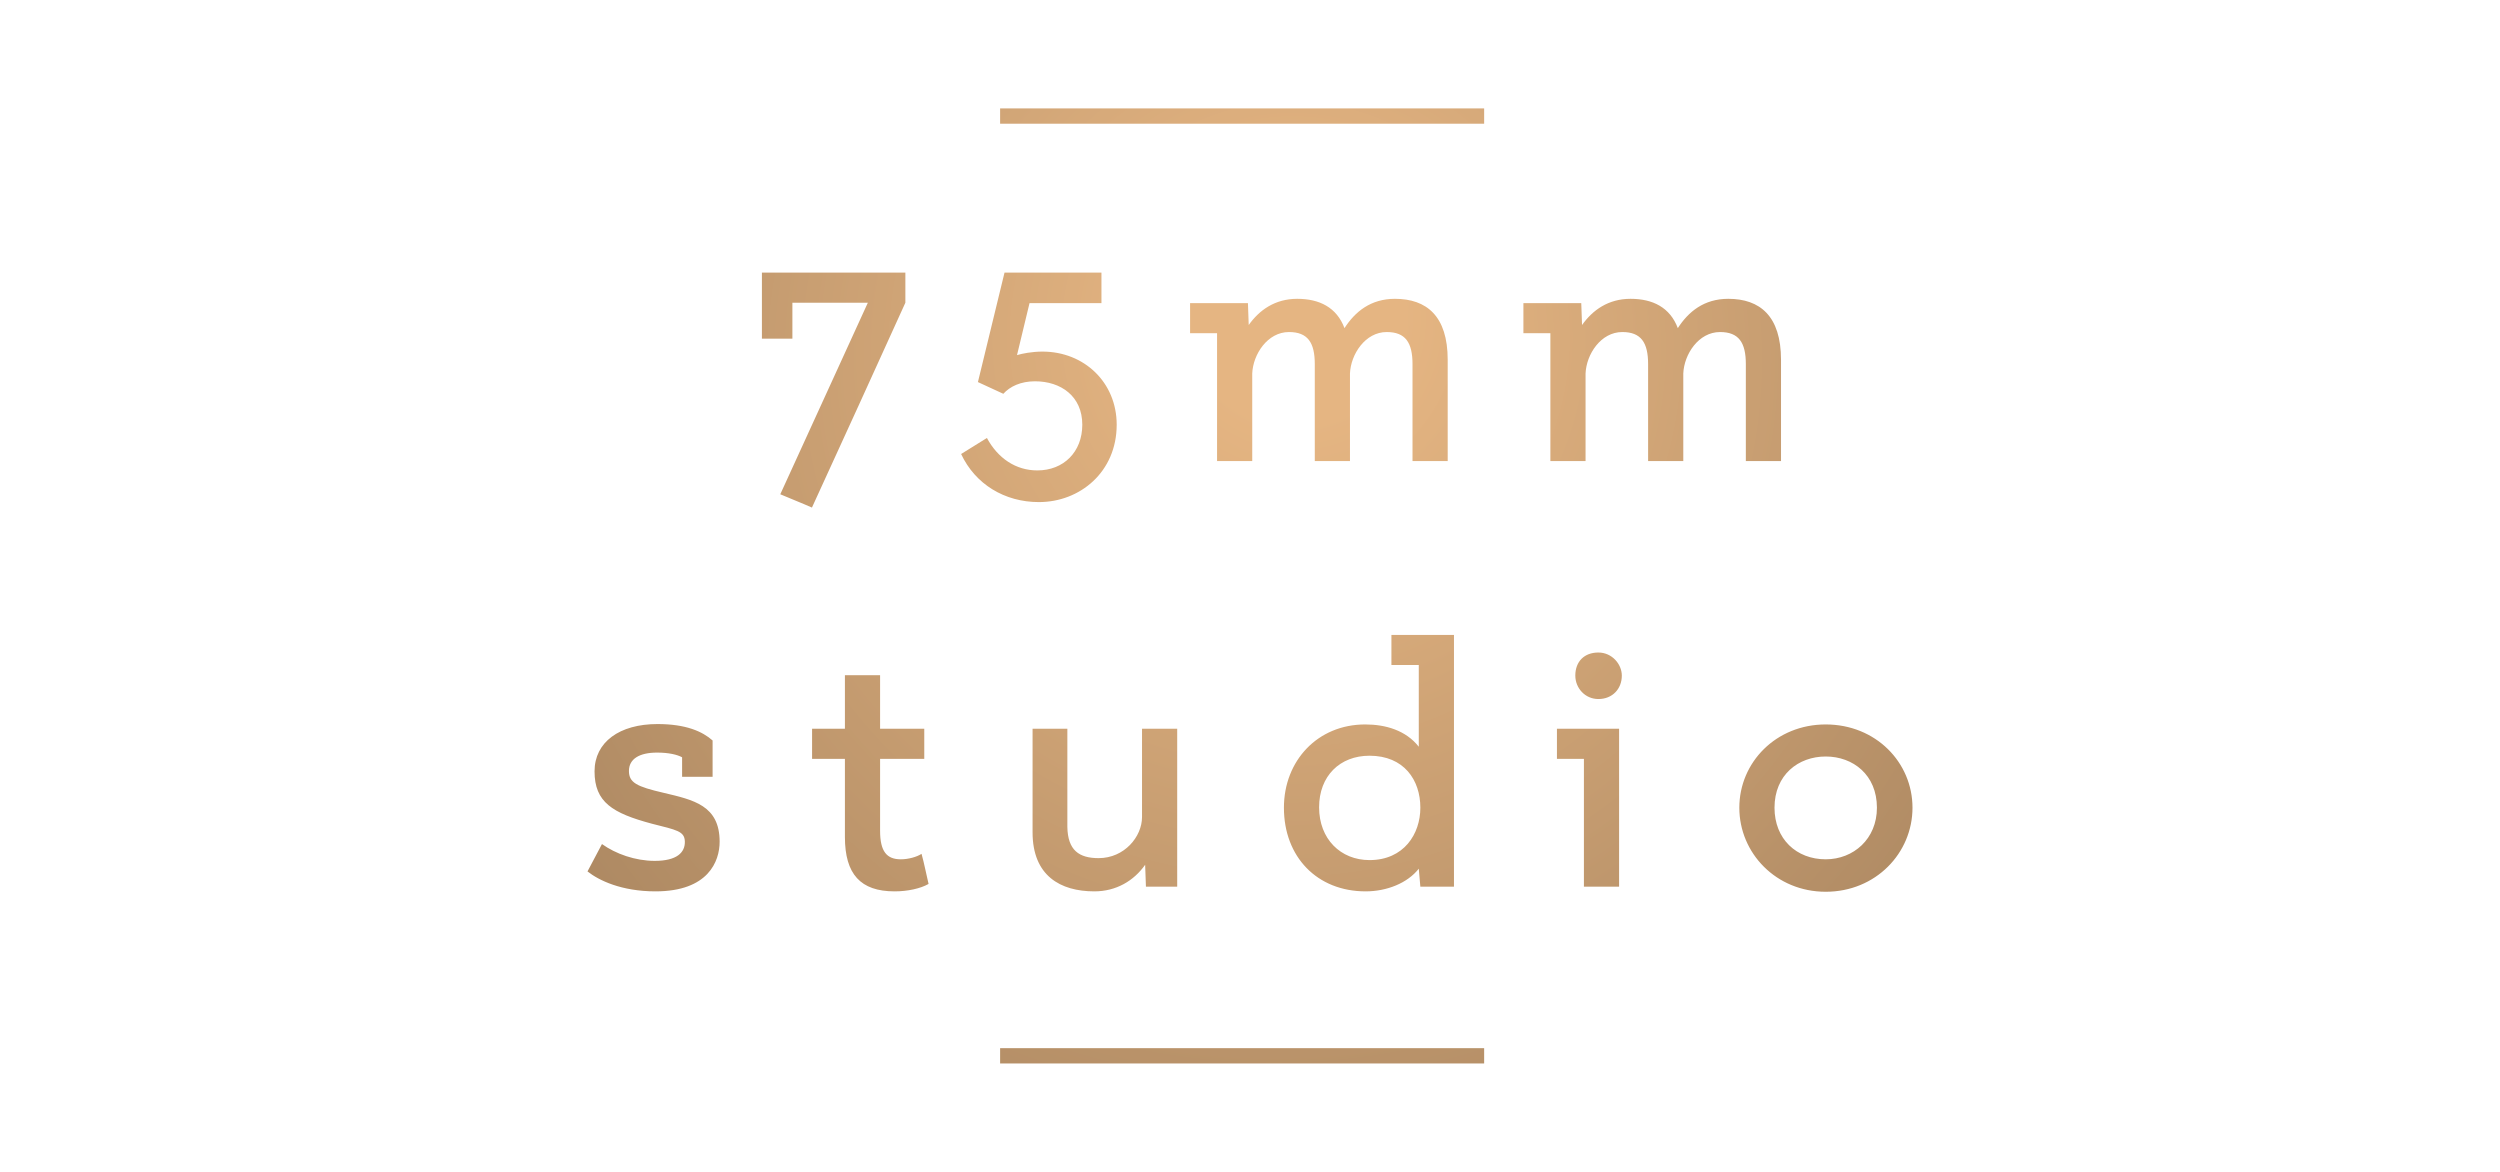
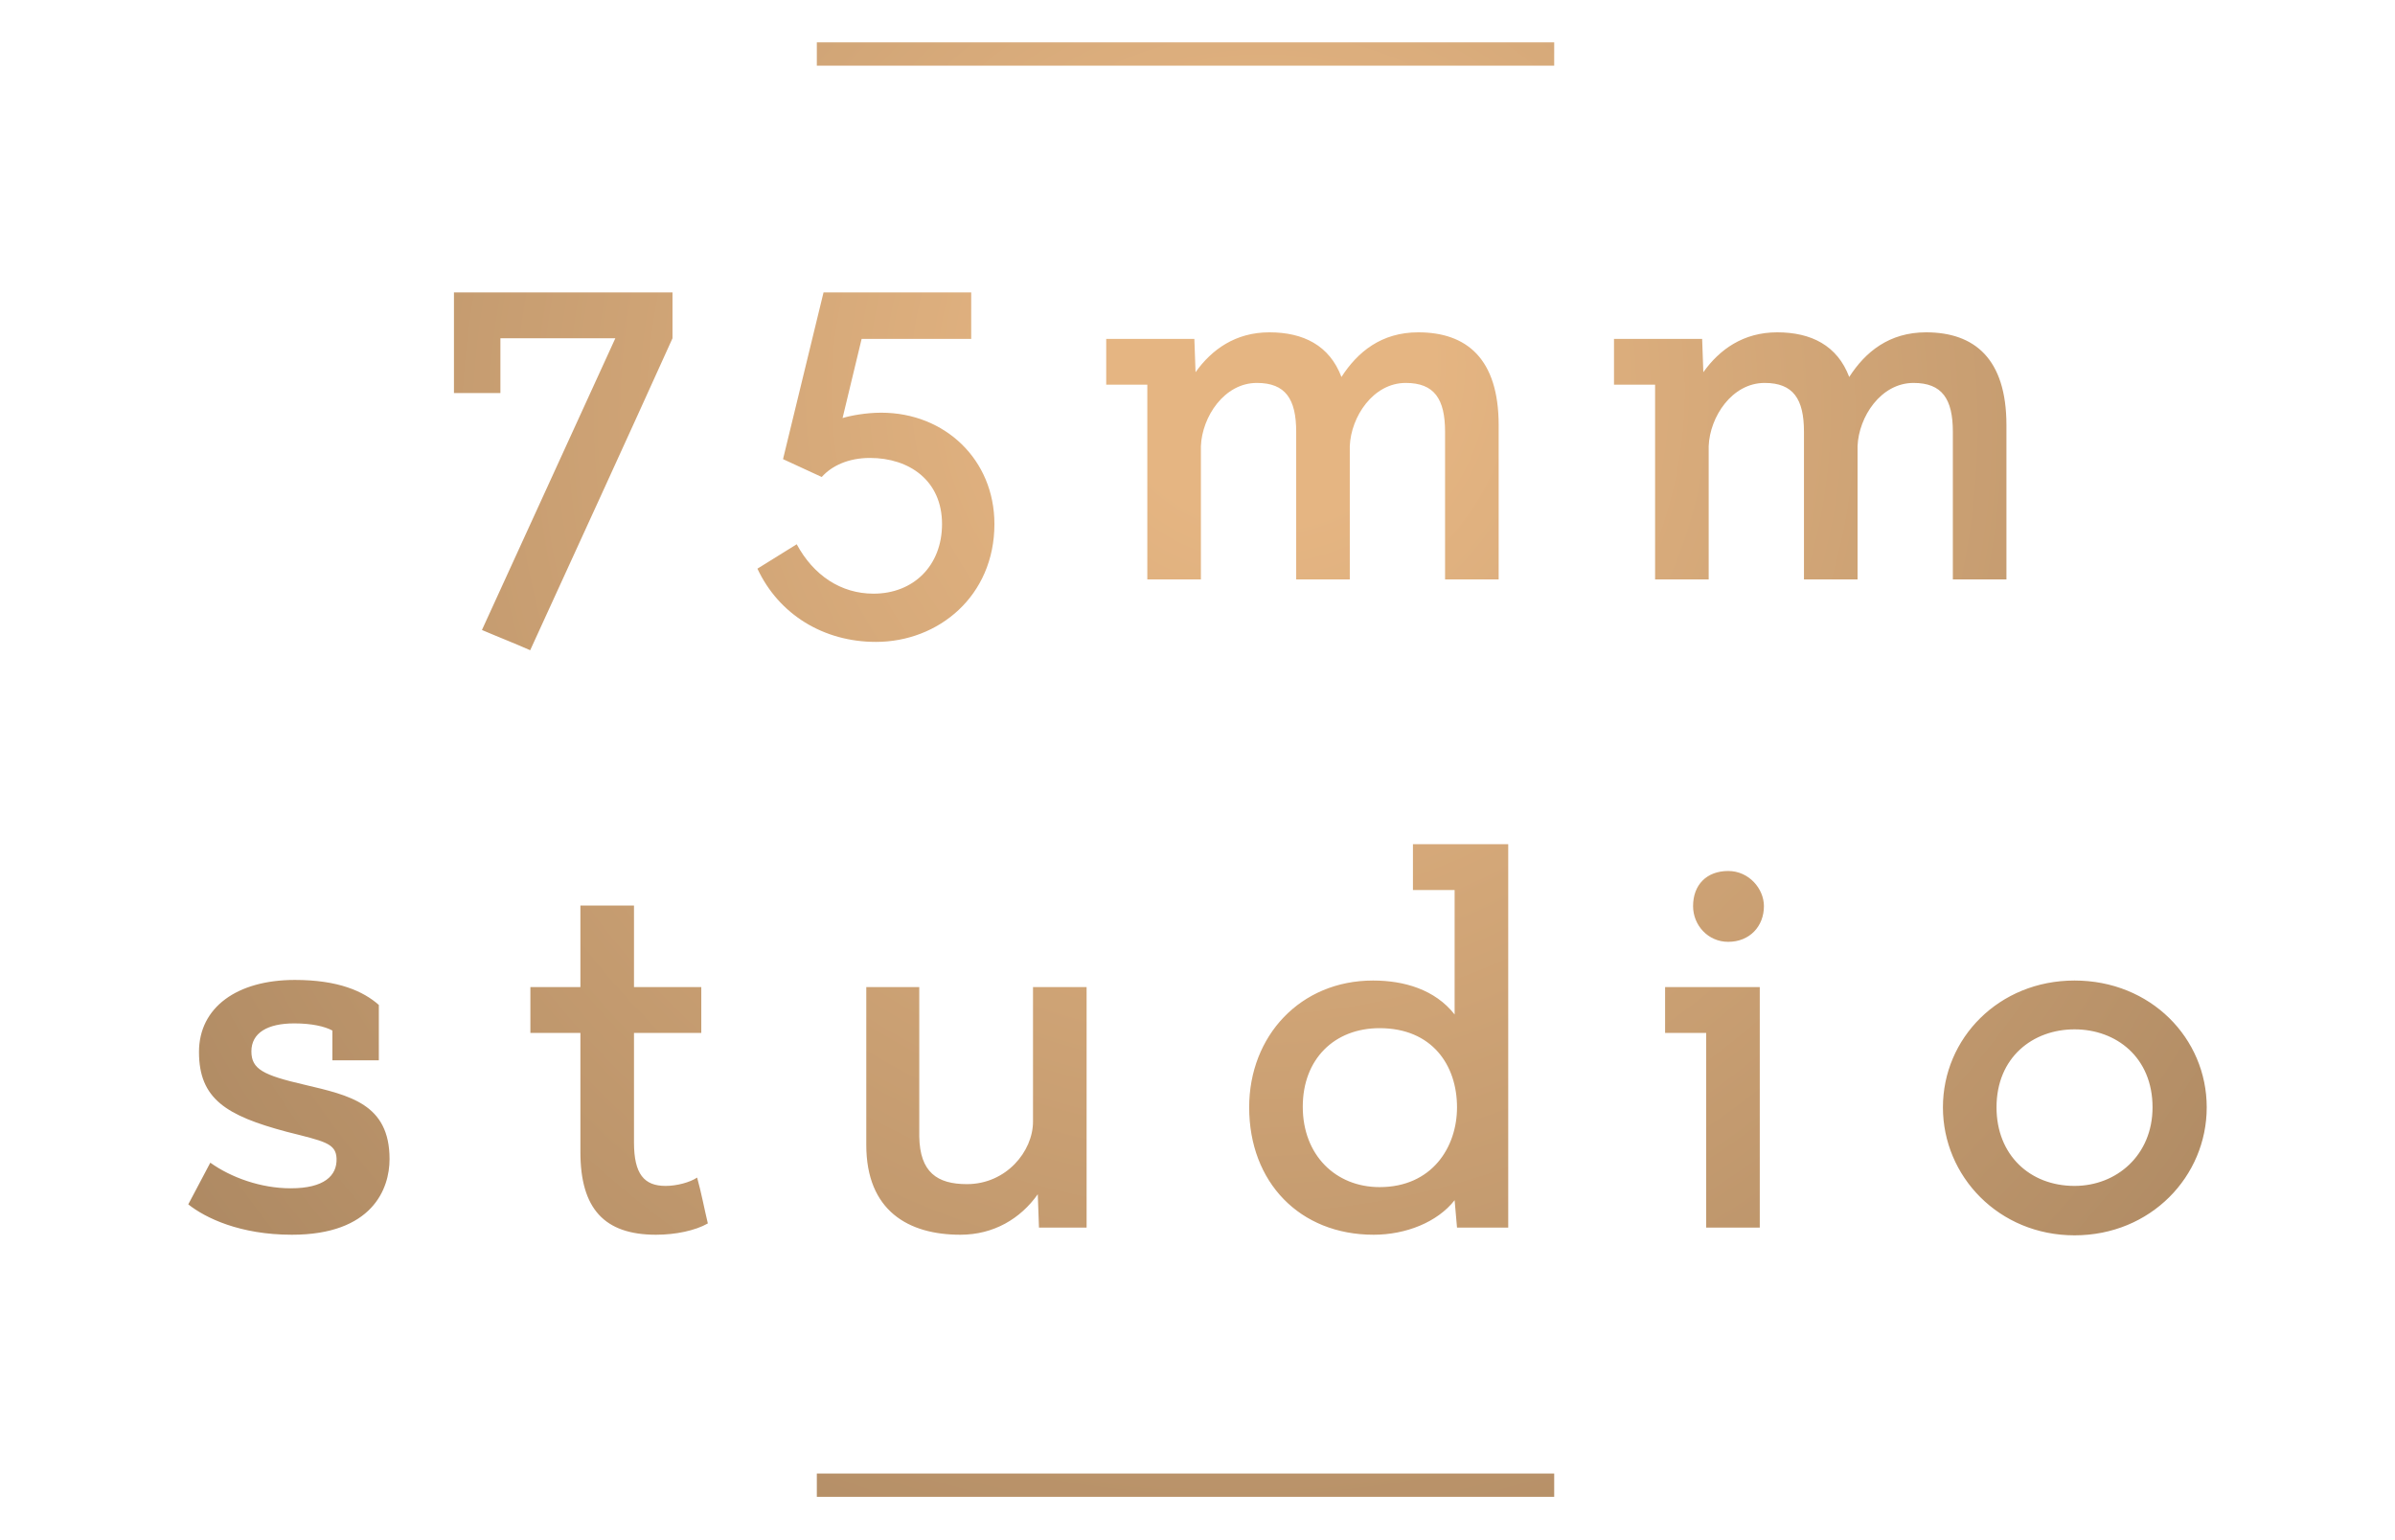
- <svg xmlns="http://www.w3.org/2000/svg" version="1.1" width="384" height="180">
+ <svg xmlns="http://www.w3.org/2000/svg" version="1.1" width="280" height="180">
  <g id="Layer1" name="Layer 3" opacity="1">
    <g id="Shape1">
-       <path id="shapePath1" d="M117.029,52.022 L121.712,52.022 L121.712,46.498 L133.301,46.498 L119.851,75.92 C121.532,76.641 123.093,77.241 124.715,77.962 C129.518,67.454 134.321,57.006 139.065,46.498 L139.065,41.875 L117.029,41.875 L117.029,52.022 M150.209,58.687 L154.112,60.488 C155.132,59.347 156.814,58.567 158.976,58.567 C162.938,58.567 166.241,60.849 166.241,65.232 C166.241,69.435 163.359,72.257 159.336,72.257 C156.034,72.257 153.272,70.396 151.59,67.273 L147.627,69.735 C149.789,74.359 154.293,77.121 159.576,77.121 C165.88,77.121 171.524,72.497 171.524,65.232 C171.524,58.747 166.54,54.004 160.116,54.004 C158.555,54.004 156.993,54.304 156.213,54.544 L158.135,46.558 L169.183,46.558 L169.183,41.875 L154.293,41.875 L150.209,58.687 M192.343,70.816 L192.343,57.366 C192.465,54.424 194.686,51.001 197.987,51.001 C200.871,51.001 201.951,52.623 201.951,55.925 L201.951,70.816 L207.355,70.816 L207.355,57.366 C207.476,54.424 209.697,51.001 212.999,51.001 C215.881,51.001 216.962,52.623 216.962,55.925 L216.962,70.816 L222.366,70.816 L222.366,55.264 C222.366,48.539 219.124,45.898 214.259,45.898 C210.538,45.898 208.136,47.879 206.514,50.401 C205.314,47.219 202.673,45.898 199.249,45.898 C195.828,45.898 193.425,47.639 191.803,49.921 L191.683,46.558 L182.796,46.558 L182.796,51.181 L186.94,51.181 L186.94,70.816 L192.343,70.816 M243.542,70.816 L243.542,57.366 C243.662,54.424 245.883,51.001 249.187,51.001 C252.068,51.001 253.149,52.623 253.149,55.925 L253.149,70.816 L258.553,70.816 L258.553,57.366 C258.673,54.424 260.895,51.001 264.198,51.001 C267.08,51.001 268.161,52.623 268.161,55.925 L268.161,70.816 L273.564,70.816 L273.564,55.264 C273.564,48.539 270.322,45.898 265.459,45.898 C261.735,45.898 259.333,47.879 257.713,50.401 C256.511,47.219 253.87,45.898 250.447,45.898 C247.025,45.898 244.623,47.639 243.002,49.921 L242.882,46.558 L233.995,46.558 L233.995,51.181 L238.138,51.181 L238.138,70.816 L243.542,70.816 Z" style="stroke:none;fill-rule:evenodd;fill:url(#radialGradientFill1);fill-opacity:1;" />
+       <path id="shapePath1" d="M53.072,45.965 L58.502,45.965 L58.502,39.56 L71.939,39.56 L56.344,73.674 C58.293,74.51 60.103,75.206 61.984,76.042 C67.553,63.858 73.122,51.744 78.622,39.56 L78.622,34.199 L53.072,34.199 L53.072,45.965 M91.544,53.693 L96.069,55.782 C97.252,54.459 99.202,53.554 101.709,53.554 C106.303,53.554 110.133,56.2 110.133,61.282 C110.133,66.155 106.791,69.427 102.126,69.427 C98.298,69.427 95.095,67.269 93.145,63.649 L88.55,66.503 C91.057,71.864 96.279,75.067 102.405,75.067 C109.714,75.067 116.258,69.706 116.258,61.282 C116.258,53.763 110.479,48.263 103.031,48.263 C101.221,48.263 99.41,48.611 98.505,48.889 L100.734,39.63 L113.544,39.63 L113.544,34.199 L96.279,34.199 L91.544,53.693 M140.398,67.757 L140.398,52.161 C140.539,48.75 143.115,44.782 146.942,44.782 C150.286,44.782 151.538,46.661 151.538,50.491 L151.538,67.757 L157.804,67.757 L157.804,52.161 C157.945,48.75 160.52,44.782 164.348,44.782 C167.69,44.782 168.943,46.661 168.943,50.491 L168.943,67.757 L175.209,67.757 L175.209,49.725 C175.209,41.927 171.45,38.864 165.809,38.864 C161.495,38.864 158.71,41.161 156.829,44.085 C155.438,40.396 152.375,38.864 148.405,38.864 C144.439,38.864 141.652,40.883 139.772,43.528 L139.633,39.63 L129.328,39.63 L129.328,44.99 L134.133,44.99 L134.133,67.757 L140.398,67.757 M199.763,67.757 L199.763,52.161 C199.902,48.75 202.477,44.782 206.308,44.782 C209.649,44.782 210.902,46.661 210.902,50.491 L210.902,67.757 L217.168,67.757 L217.168,52.161 C217.307,48.75 219.884,44.782 223.713,44.782 C227.055,44.782 228.308,46.661 228.308,50.491 L228.308,67.757 L234.573,67.757 L234.573,49.725 C234.573,41.927 230.814,38.864 225.176,38.864 C220.858,38.864 218.072,41.161 216.194,44.085 C214.8,40.396 211.738,38.864 207.769,38.864 C203.801,38.864 201.016,40.883 199.137,43.528 L198.998,39.63 L188.693,39.63 L188.693,44.99 L193.497,44.99 L193.497,67.757 L199.763,67.757 Z" style="stroke:none;fill-rule:evenodd;fill:url(#radialGradientFill1);fill-opacity:1;" />
      <defs>
-         <radialGradient id="radialGradientFill1" gradientUnits="userSpaceOnUse" cx="194.199" cy="62.961" r="141.57" fx="199.815" fy="46.913">
+         <radialGradient id="radialGradientFill1" gradientUnits="userSpaceOnUse" cx="142.55" cy="58.648" r="164.15" fx="149.061" fy="40.042">
          <stop offset="0.114" stop-color="#e5b582" stop-opacity="1" />
          <stop offset="1" stop-color="#a7845f" stop-opacity="1" />
        </radialGradient>
      </defs>
    </g>
    <g id="Shape2">
-       <path id="shapePath2" d="M100.148,126.526 C103.931,127.487 105.132,127.667 105.192,129.228 C105.252,130.969 103.931,132.23 100.568,132.23 C97.566,132.23 94.564,131.149 92.462,129.648 L90.241,133.851 C91.982,135.232 95.465,136.914 100.688,136.914 C108.794,136.914 110.536,132.29 110.536,129.288 C110.536,123.704 106.513,122.863 101.949,121.782 C97.806,120.822 96.605,120.221 96.605,118.42 C96.605,116.559 98.227,115.598 100.929,115.598 C102.67,115.598 103.991,115.898 104.771,116.318 L104.771,119.321 L109.455,119.321 L109.455,113.737 C107.894,112.356 105.372,111.215 100.989,111.215 C95.164,111.215 91.322,113.977 91.322,118.48 C91.322,123.224 94.084,124.905 100.148,126.526 M124.735,116.559 L129.779,116.559 L129.779,128.568 C129.779,134.272 132.18,136.914 137.404,136.914 C139.385,136.914 141.368,136.493 142.628,135.773 C142.269,134.272 141.968,132.651 141.548,131.149 C140.827,131.63 139.506,131.99 138.365,131.99 C136.203,131.99 135.182,130.79 135.182,127.607 L135.182,116.559 L141.968,116.559 L141.968,111.935 L135.182,111.935 L135.182,103.709 L129.779,103.709 L129.779,111.935 L124.735,111.935 L124.735,116.559 M180.818,136.193 L180.818,111.935 L175.414,111.935 L175.414,125.505 C175.414,128.507 172.713,131.81 168.749,131.81 C165.747,131.81 164.006,130.609 163.946,127.007 L163.946,111.935 L158.603,111.935 L158.603,127.848 C158.603,134.512 162.865,136.914 168.089,136.914 C171.452,136.914 174.154,135.293 175.895,132.831 L176.015,136.193 L180.818,136.193 M213.722,97.525 L213.722,102.148 L217.925,102.148 L217.925,114.698 C215.945,112.176 212.822,111.275 209.699,111.275 C202.374,111.275 197.21,116.859 197.21,124.065 C197.21,131.63 202.314,136.914 209.76,136.914 C213.002,136.914 216.185,135.653 217.925,133.431 L218.166,136.193 L223.33,136.193 L223.33,97.525 L213.722,97.525 M218.166,124.065 C218.166,128.087 215.644,132.11 210.359,132.11 C205.917,132.11 202.614,128.868 202.614,124.004 C202.614,119.201 205.797,116.079 210.359,116.079 C215.644,116.079 218.166,119.801 218.166,124.065 M248.693,136.193 L248.693,111.935 L239.146,111.935 L239.146,116.559 L243.289,116.559 L243.289,136.193 L248.693,136.193 M241.968,103.769 C241.968,105.691 243.468,107.372 245.51,107.372 C247.672,107.372 249.112,105.811 249.112,103.769 C249.112,102.028 247.613,100.227 245.51,100.227 C243.348,100.227 241.968,101.608 241.968,103.769 M267.16,124.065 C267.16,131.029 272.804,136.974 280.429,136.974 C288.115,136.974 293.759,131.029 293.759,124.065 C293.759,117.099 288.115,111.275 280.429,111.275 C272.804,111.275 267.16,117.099 267.16,124.065 M272.564,124.065 C272.564,119.021 276.225,116.199 280.429,116.199 C284.632,116.199 288.295,119.021 288.295,124.065 C288.295,128.868 284.692,131.99 280.429,131.99 C275.926,131.99 272.564,128.868 272.564,124.065 Z" style="stroke:none;fill-rule:evenodd;fill:url(#radialGradientFill2);fill-opacity:1;" />
+       <path id="shapePath2" d="M33.498,132.352 C37.885,133.466 39.277,133.675 39.347,135.485 C39.416,137.504 37.885,138.966 33.985,138.966 C30.505,138.966 27.024,137.712 24.587,135.972 L22.011,140.845 C24.03,142.446 28.068,144.397 34.124,144.397 C43.523,144.397 45.543,139.035 45.543,135.554 C45.543,129.08 40.879,128.105 35.587,126.851 C30.783,125.738 29.391,125.041 29.391,122.953 C29.391,120.795 31.27,119.681 34.404,119.681 C36.423,119.681 37.954,120.029 38.859,120.516 L38.859,123.998 L44.29,123.998 L44.29,117.523 C42.48,115.922 39.556,114.599 34.474,114.599 C27.72,114.599 23.264,117.801 23.264,123.023 C23.264,128.523 26.467,130.472 33.498,132.352 M62.007,120.795 L67.855,120.795 L67.855,134.72 C67.855,141.333 70.639,144.397 76.697,144.397 C78.993,144.397 81.293,143.909 82.754,143.074 C82.337,141.333 81.988,139.454 81.501,137.712 C80.665,138.27 79.134,138.687 77.811,138.687 C75.304,138.687 74.12,137.296 74.12,133.605 L74.12,120.795 L81.988,120.795 L81.988,115.434 L74.12,115.434 L74.12,105.896 L67.855,105.896 L67.855,115.434 L62.007,115.434 L62.007,120.795 M127.035,143.561 L127.035,115.434 L120.769,115.434 L120.769,131.168 C120.769,134.649 117.637,138.479 113.041,138.479 C109.56,138.479 107.541,137.086 107.472,132.91 L107.472,115.434 L101.277,115.434 L101.277,133.885 C101.277,141.612 106.218,144.397 112.276,144.397 C116.175,144.397 119.308,142.517 121.327,139.663 L121.466,143.561 L127.035,143.561 M165.187,98.725 L165.187,104.086 L170.06,104.086 L170.06,118.637 C167.764,115.713 164.143,114.668 160.522,114.668 C152.029,114.668 146.041,121.143 146.041,129.498 C146.041,138.27 151.959,144.397 160.593,144.397 C164.352,144.397 168.043,142.935 170.06,140.358 L170.34,143.561 L176.327,143.561 L176.327,98.725 L165.187,98.725 M170.34,129.498 C170.34,134.162 167.415,138.827 161.287,138.827 C156.137,138.827 152.307,135.067 152.307,129.428 C152.307,123.859 155.998,120.239 161.287,120.239 C167.415,120.239 170.34,124.554 170.34,129.498 M205.735,143.561 L205.735,115.434 L194.666,115.434 L194.666,120.795 L199.469,120.795 L199.469,143.561 L205.735,143.561 M197.938,105.965 C197.938,108.194 199.677,110.143 202.045,110.143 C204.552,110.143 206.221,108.333 206.221,105.965 C206.221,103.947 204.483,101.858 202.045,101.858 C199.538,101.858 197.938,103.46 197.938,105.965 M227.148,129.498 C227.148,137.573 233.692,144.466 242.533,144.466 C251.445,144.466 257.989,137.573 257.989,129.498 C257.989,121.421 251.445,114.668 242.533,114.668 C233.692,114.668 227.148,121.421 227.148,129.498 M233.414,129.498 C233.414,123.65 237.659,120.378 242.533,120.378 C247.406,120.378 251.654,123.65 251.654,129.498 C251.654,135.067 247.476,138.687 242.533,138.687 C237.312,138.687 233.414,135.067 233.414,129.498 Z" style="stroke:none;fill-rule:evenodd;fill:url(#radialGradientFill2);fill-opacity:1;" />
      <defs>
-         <radialGradient id="radialGradientFill2" gradientUnits="userSpaceOnUse" cx="194.198" cy="62.961" r="141.57" fx="199.814" fy="46.914">
+         <radialGradient id="radialGradientFill2" gradientUnits="userSpaceOnUse" cx="142.548" cy="58.649" r="164.15" fx="149.06" fy="40.042">
          <stop offset="0.114" stop-color="#e5b582" stop-opacity="1" />
          <stop offset="1" stop-color="#a7845f" stop-opacity="1" />
        </radialGradient>
      </defs>
    </g>
    <g id="Shape3">
-       <path id="shapePath3" d="M153.618,160.998 L227.965,160.998 L227.965,163.348 L153.618,163.348 L153.618,160.998 Z" style="stroke:none;fill-rule:evenodd;fill:url(#radialGradientFill3);fill-opacity:1;" />
+       <path id="shapePath3" d="M95.496,172.322 L181.701,172.322 L181.701,175.047 L95.496,175.047 L95.496,172.322 Z" style="stroke:none;fill-rule:evenodd;fill:url(#radialGradientFill3);fill-opacity:1;" />
      <defs>
-         <radialGradient id="radialGradientFill3" gradientUnits="userSpaceOnUse" cx="194.198" cy="62.961" r="141.57" fx="199.814" fy="46.914">
+         <radialGradient id="radialGradientFill3" gradientUnits="userSpaceOnUse" cx="142.549" cy="58.649" r="164.15" fx="149.061" fy="40.042">
          <stop offset="0.114" stop-color="#e5b582" stop-opacity="1" />
          <stop offset="1" stop-color="#a7845f" stop-opacity="1" />
        </radialGradient>
      </defs>
    </g>
    <g id="Shape4">
-       <path id="shapePath4" d="M153.618,16.652 L227.965,16.652 L227.965,19.002 L153.618,19.002 L153.618,16.652 Z" style="stroke:none;fill-rule:evenodd;fill:url(#radialGradientFill4);fill-opacity:1;" />
+       <path id="shapePath4" d="M95.496,4.953 L181.701,4.953 L181.701,7.679 L95.496,7.679 L95.496,4.953 Z" style="stroke:none;fill-rule:evenodd;fill:url(#radialGradientFill4);fill-opacity:1;" />
      <defs>
-         <radialGradient id="radialGradientFill4" gradientUnits="userSpaceOnUse" cx="194.198" cy="62.961" r="141.57" fx="199.814" fy="46.913">
+         <radialGradient id="radialGradientFill4" gradientUnits="userSpaceOnUse" cx="142.549" cy="58.648" r="164.15" fx="149.061" fy="40.041">
          <stop offset="0.114" stop-color="#e5b582" stop-opacity="1" />
          <stop offset="1" stop-color="#a7845f" stop-opacity="1" />
        </radialGradient>
      </defs>
    </g>
  </g>
</svg>
